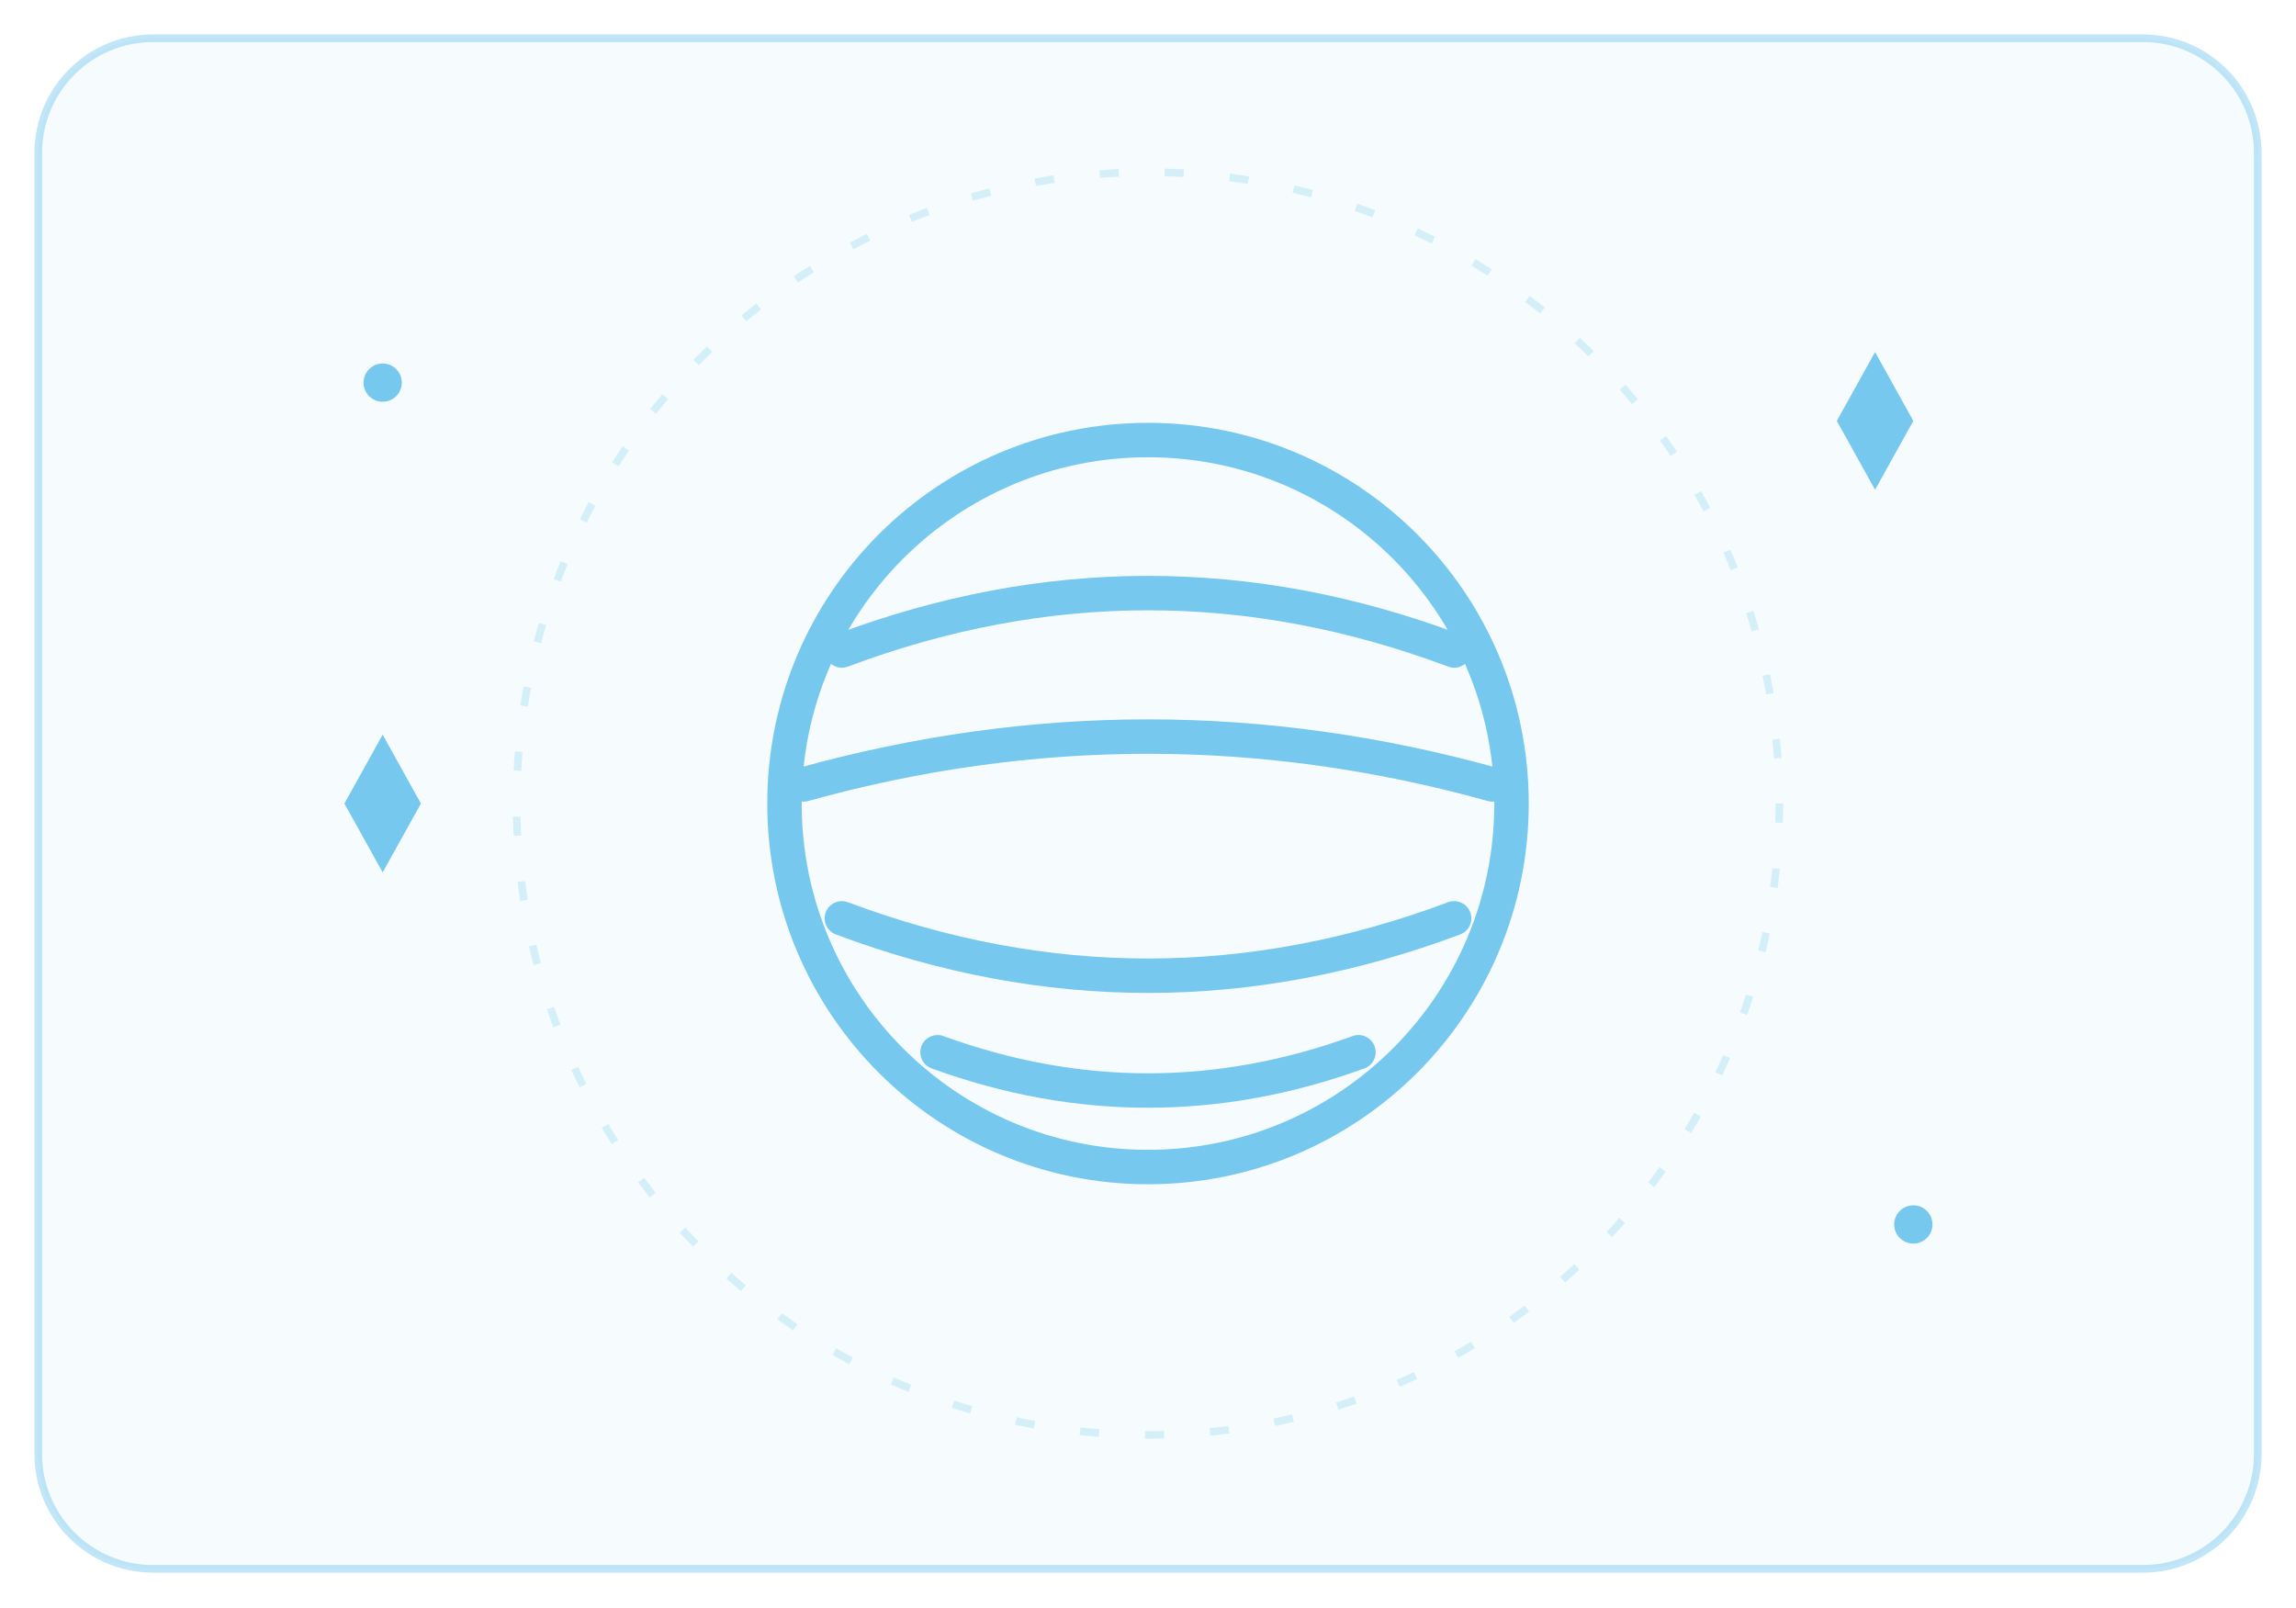
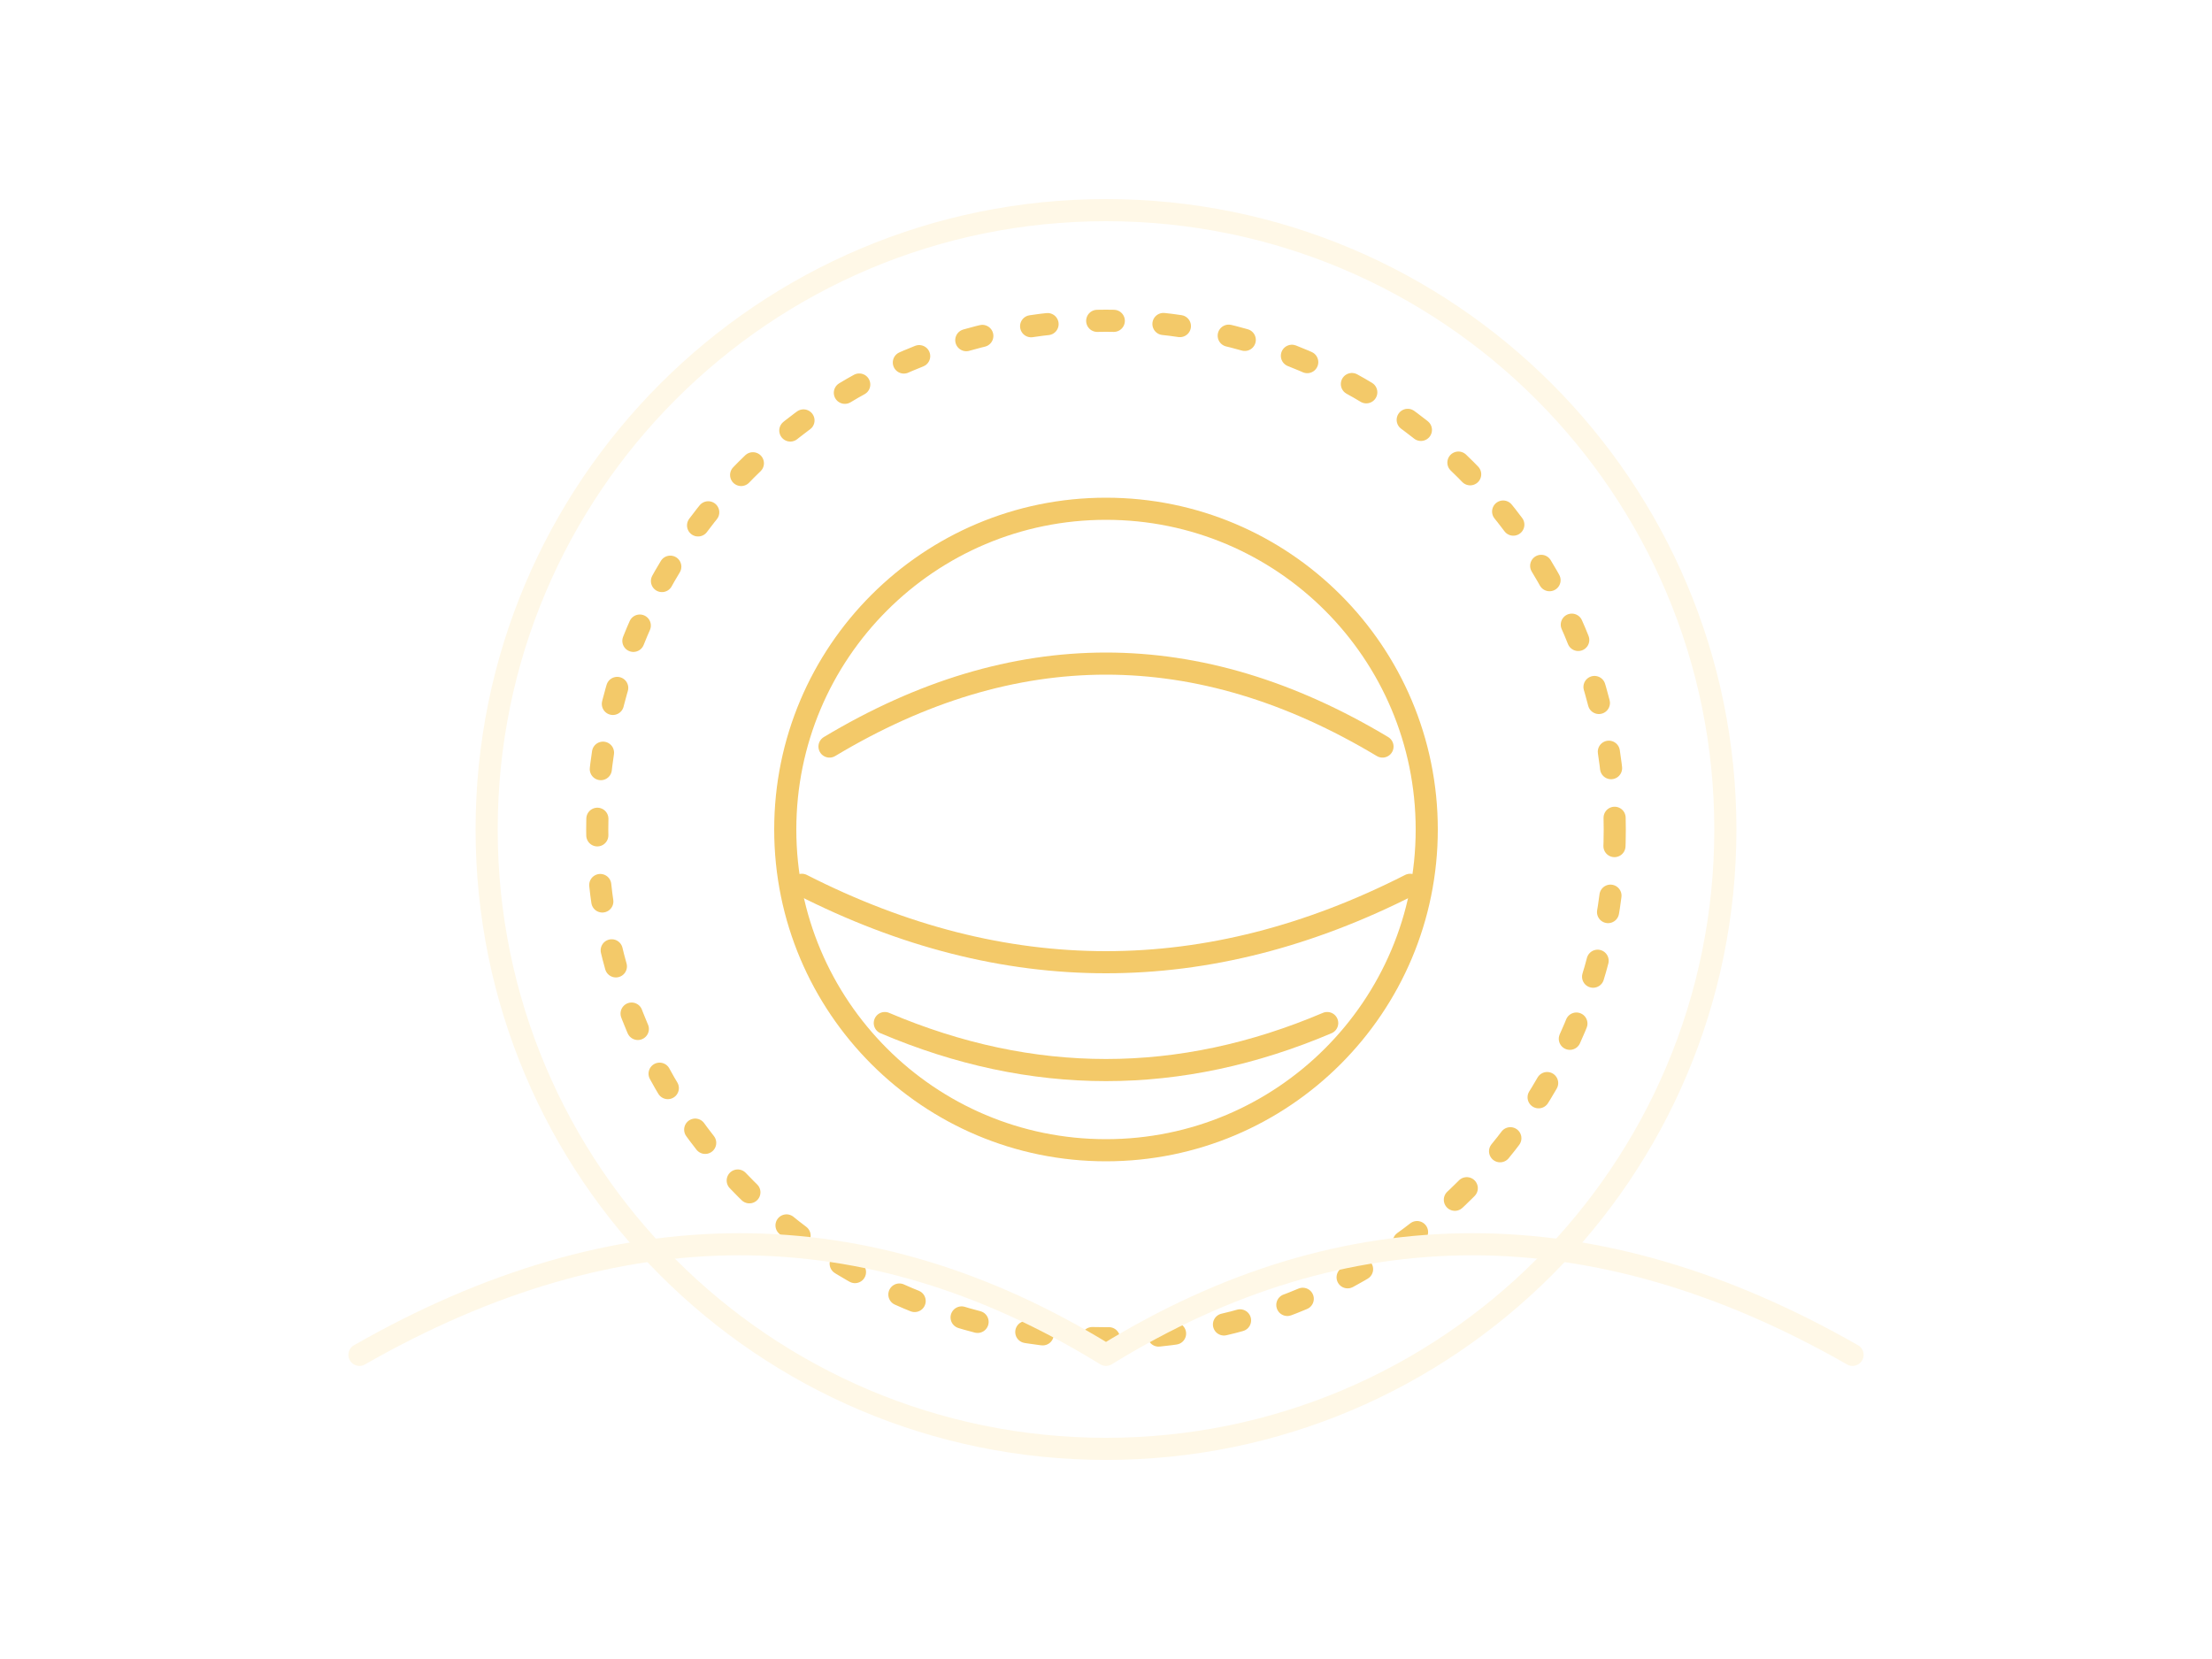
- <svg xmlns="http://www.w3.org/2000/svg" viewBox="0 0 600 420">
-   <rect x="10" y="10" width="580" height="400" rx="30" fill="#77c8ef" fill-opacity=".07" stroke="#77c8ef" stroke-opacity=".45" stroke-width="2" />
-   <circle cx="300" cy="210" r="165" fill="none" stroke="#77c8ef" stroke-opacity=".25" stroke-width="2" stroke-dasharray="5 12" />
-   <g fill="none" stroke="#77c8ef" stroke-width="9" stroke-linecap="round" stroke-linejoin="round">
-     <circle cx="300" cy="210" r="95" />
-     <path d="M220 170 Q300 140 380 170 M210 205 Q300 180 390 205 M220 240 Q300 270 380 240 M245 275 Q300 295 355 275" />
-   </g>
-   <g fill="#77c8ef">
-     <circle cx="100" cy="100" r="5" />
-     <circle cx="500" cy="320" r="5" />
-     <path d="M90 210 l10 -18 10 18 -10 18z M480 110 l10 -18 10 18 -10 18z" />
+ <svg xmlns="http://www.w3.org/2000/svg" viewBox="0 0 400 300">
+   <g transform="translate(200 150)" fill="none" stroke="#F3C969" stroke-width="4" stroke-linecap="round" stroke-linejoin="round">
+     <circle r="112" stroke="#FFF8E7" />
+     <circle r="92" stroke-dasharray="3 9" />
+     <circle r="58" />
+     <path d="M-50 -15Q0 -45 50 -15M-55 10Q0 38 55 10M-40 35Q0 52 40 35" />
+     <path d="M-135 95Q-65 55 0 95Q65 55 135 95" stroke="#FFF8E7" />
  </g>
</svg>
